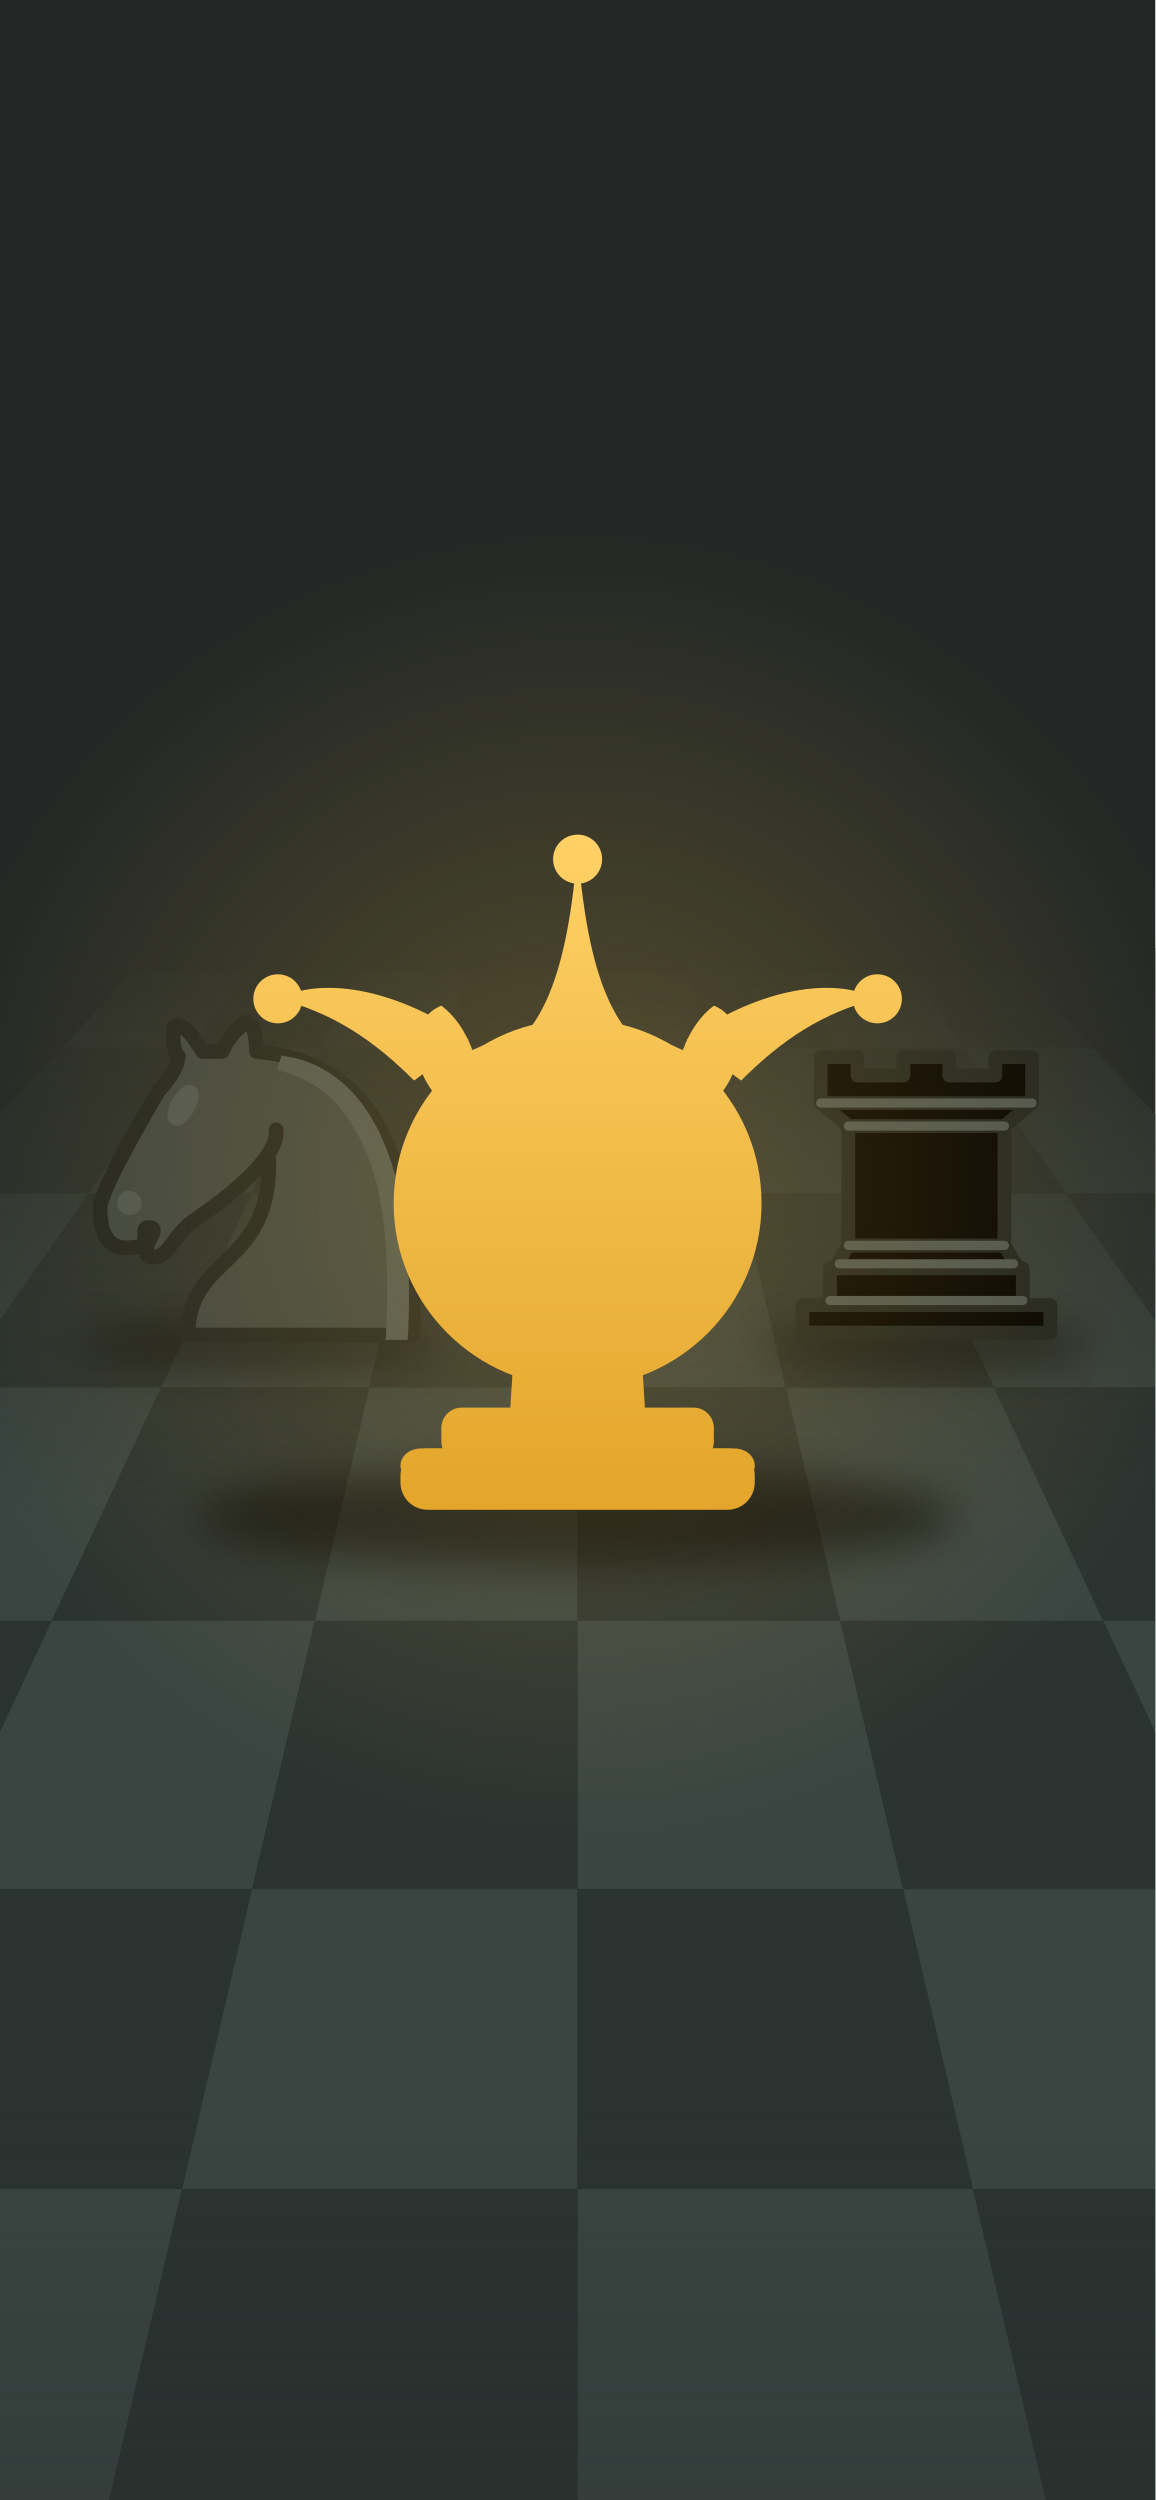
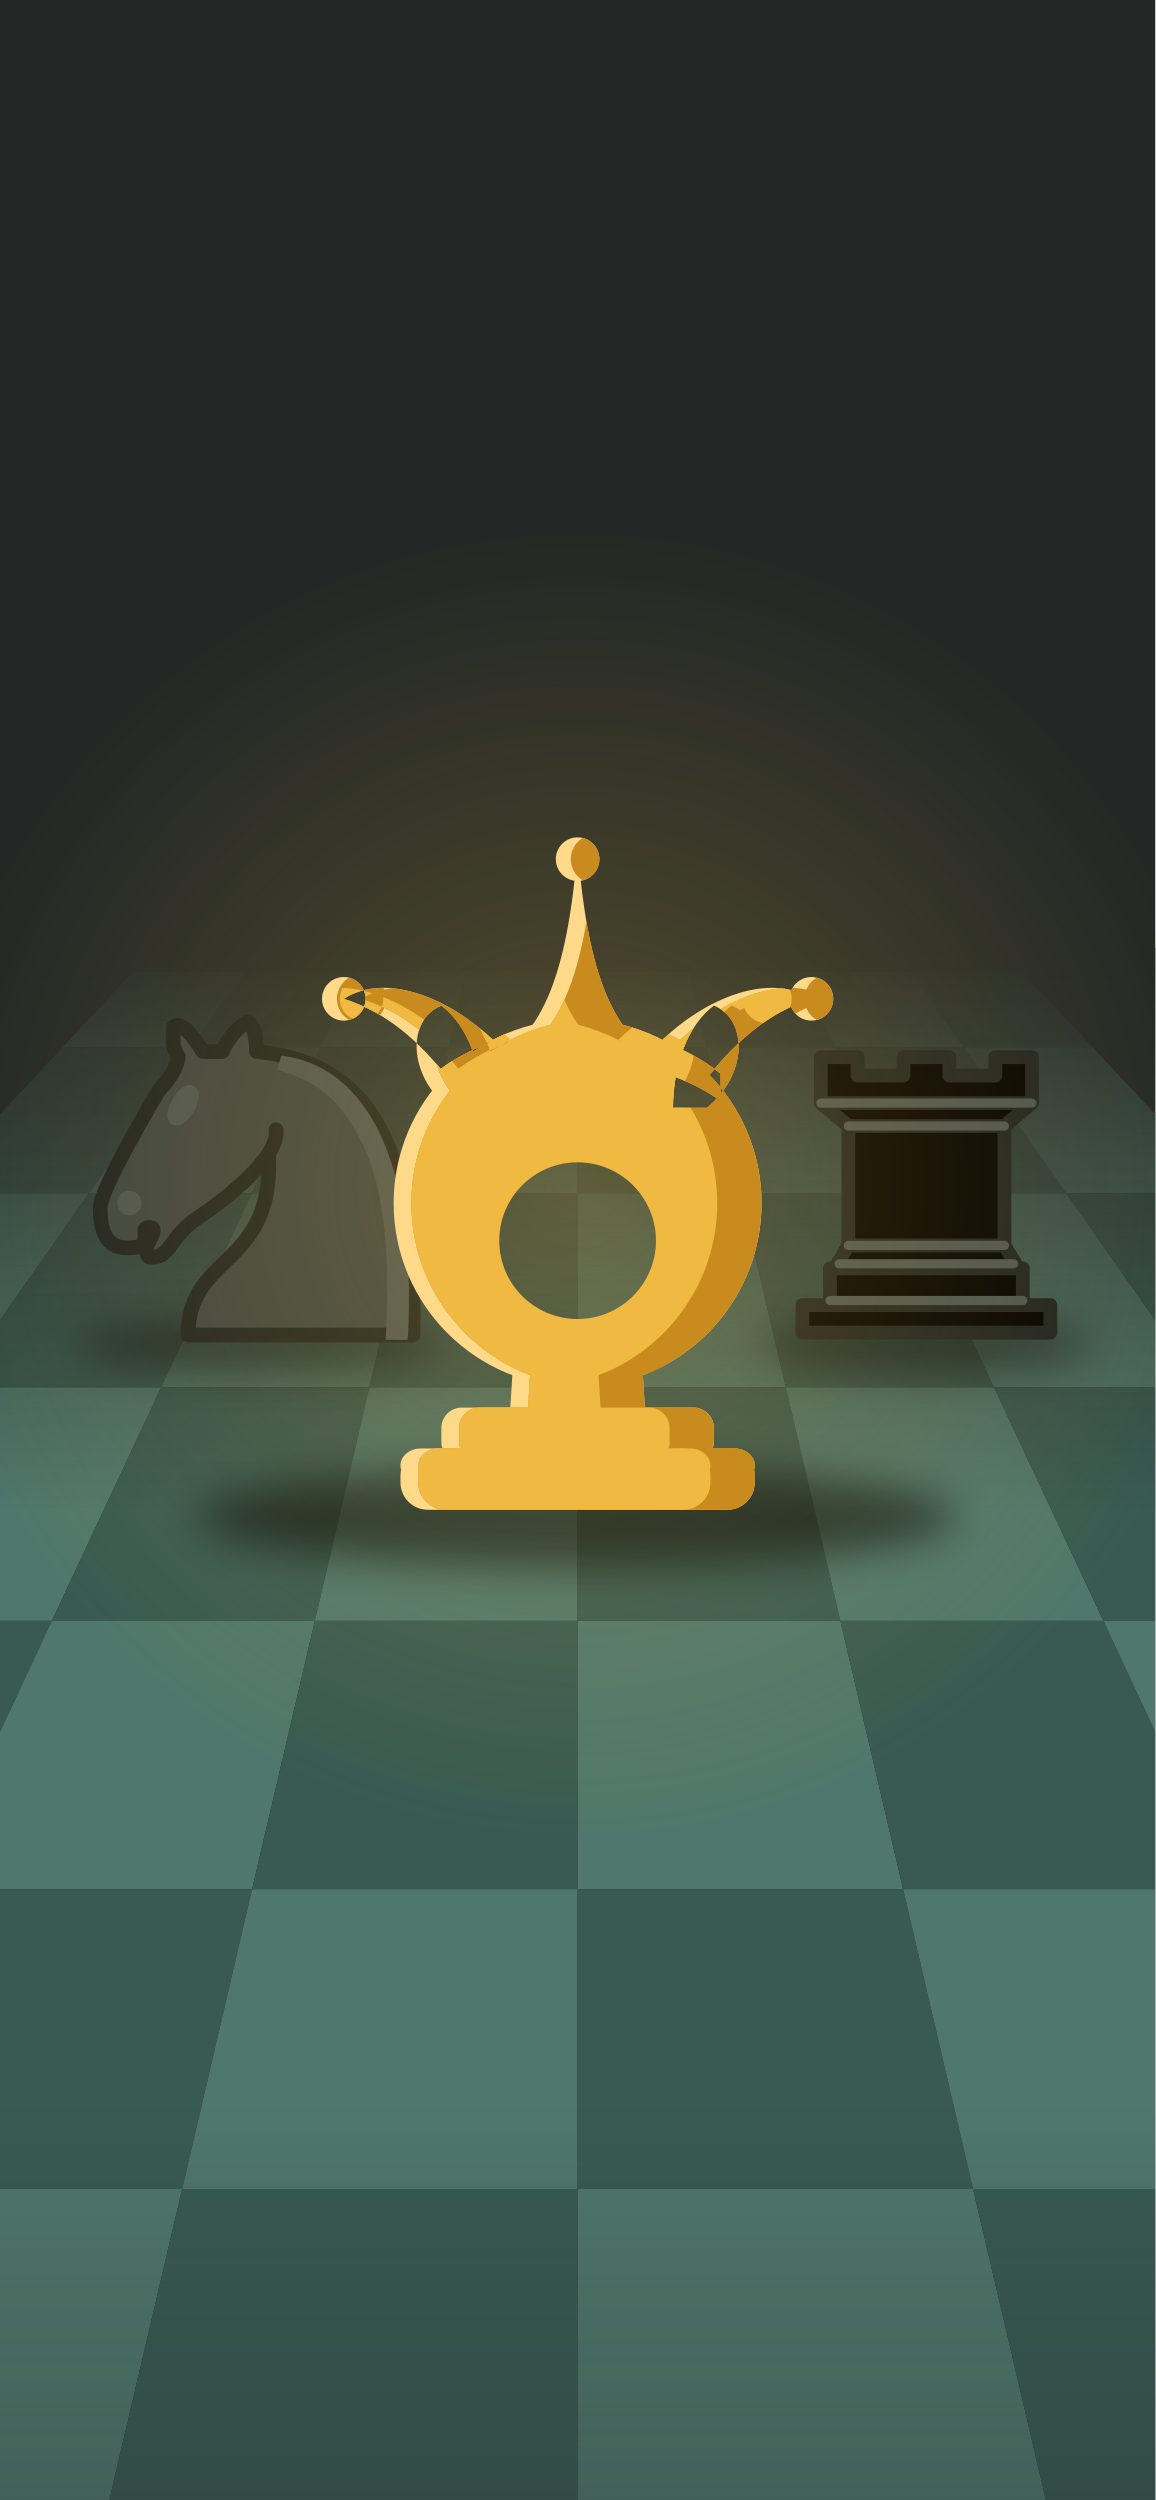
<svg xmlns="http://www.w3.org/2000/svg" viewBox="0 0 390 844" preserveAspectRatio="xMidYMid slice">
  <defs>
    <linearGradient id="jg" gradientUnits="userSpaceOnUse" x1="0" y1="0" x2="0" y2="100">
      <stop offset="0" stop-color="#ffd166" />
      <stop offset="1" stop-color="#e3a52a" />
    </linearGradient>
    <linearGradient id="haze" x1="0" y1="0" x2="0" y2="1">
      <stop offset="0" stop-color="#232826" stop-opacity="1" />
      <stop offset="1" stop-color="#232826" stop-opacity="0" />
    </linearGradient>
    <linearGradient id="foot" x1="0" y1="0" x2="0" y2="1">
      <stop offset="0" stop-color="#232826" stop-opacity="0" />
      <stop offset="1" stop-color="#232826" stop-opacity=".85" />
    </linearGradient>
    <radialGradient id="glow" cx=".5" cy=".5" r=".5">
      <stop offset="0" stop-color="#f0b941" stop-opacity=".26" />
      <stop offset="1" stop-color="#f0b941" stop-opacity="0" />
    </radialGradient>
    <filter id="sh" x="-30%" y="-80%" width="160%" height="260%">
      <feGaussianBlur stdDeviation="7" />
    </filter>
  </defs>
  <rect x="-900" y="-600" width="2190" height="2100" fill="#232826" />
  <g transform="translate(0 -150)">
    <g class="sc-board">
-       <polygon points="45.0,478.0 82.5,478.0 64.6,503.6 21.1,503.6" fill="#3a4542" />
-       <polygon points="82.5,478.0 120.0,478.0 108.1,503.6 64.6,503.6" fill="#2b3331" />
-       <polygon points="120.0,478.0 157.5,478.0 151.5,503.6 108.1,503.6" fill="#3a4542" />
-       <polygon points="157.5,478.0 195.0,478.0 195.0,503.6 151.5,503.6" fill="#2b3331" />
-       <polygon points="195.0,478.0 232.5,478.0 238.5,503.6 195.0,503.6" fill="#3a4542" />
-       <polygon points="232.5,478.0 270.0,478.0 281.9,503.6 238.5,503.6" fill="#2b3331" />
-       <polygon points="270.0,478.0 307.5,478.0 325.4,503.6 281.9,503.6" fill="#3a4542" />
-       <polygon points="307.5,478.0 345.0,478.0 368.9,503.6 325.4,503.6" fill="#2b3331" />
-       <polygon points="21.1,503.6 64.6,503.6 30.0,552.9 -25.0,552.9" fill="#2b3331" />
-       <polygon points="64.6,503.6 108.1,503.6 85.0,552.9 30.0,552.9" fill="#3a4542" />
-       <polygon points="108.1,503.6 151.5,503.6 140.0,552.9 85.0,552.9" fill="#2b3331" />
-       <polygon points="151.5,503.6 195.0,503.6 195.0,552.9 140.0,552.9" fill="#3a4542" />
-       <polygon points="195.0,503.6 238.5,503.6 250.0,552.9 195.0,552.9" fill="#2b3331" />
-       <polygon points="238.5,503.6 281.9,503.6 305.0,552.9 250.0,552.9" fill="#3a4542" />
-       <polygon points="281.9,503.6 325.4,503.6 360.0,552.9 305.0,552.9" fill="#2b3331" />
-       <polygon points="325.4,503.6 368.9,503.6 415.0,552.9 360.0,552.9" fill="#3a4542" />
-       <polygon points="-25.0,552.9 30.0,552.9 -15.9,618.4 -86.2,618.4" fill="#3a4542" />
-       <polygon points="30.0,552.9 85.0,552.9 54.4,618.4 -15.9,618.4" fill="#2b3331" />
-       <polygon points="85.0,552.9 140.0,552.9 124.7,618.4 54.4,618.4" fill="#3a4542" />
-       <polygon points="140.0,552.9 195.0,552.9 195.0,618.4 124.7,618.4" fill="#2b3331" />
-       <polygon points="195.0,552.9 250.0,552.9 265.3,618.4 195.0,618.4" fill="#3a4542" />
-       <polygon points="250.0,552.9 305.0,552.9 335.6,618.4 265.3,618.4" fill="#2b3331" />
-       <polygon points="305.0,552.9 360.0,552.9 405.9,618.4 335.6,618.4" fill="#3a4542" />
-       <polygon points="360.0,552.9 415.0,552.9 476.2,618.4 405.9,618.4" fill="#2b3331" />
-       <polygon points="-86.2,618.4 -15.9,618.4 -71.2,697.2 -159.9,697.2" fill="#2b3331" />
-       <polygon points="-15.9,618.4 54.4,618.4 17.5,697.2 -71.2,697.2" fill="#3a4542" />
-       <polygon points="54.4,618.4 124.7,618.4 106.3,697.2 17.5,697.2" fill="#2b3331" />
-       <polygon points="124.7,618.4 195.0,618.4 195.0,697.2 106.3,697.2" fill="#3a4542" />
-       <polygon points="195.0,618.4 265.3,618.4 283.7,697.2 195.0,697.2" fill="#2b3331" />
-       <polygon points="265.3,618.4 335.6,618.4 372.5,697.2 283.7,697.2" fill="#3a4542" />
-       <polygon points="335.6,618.4 405.9,618.4 461.2,697.2 372.5,697.2" fill="#2b3331" />
-       <polygon points="405.9,618.4 476.2,618.4 549.9,697.2 461.2,697.2" fill="#3a4542" />
-       <polygon points="-159.9,697.2 -71.2,697.2 -134.7,787.8 -244.6,787.8" fill="#3a4542" />
-       <polygon points="-71.2,697.2 17.5,697.2 -24.8,787.8 -134.7,787.8" fill="#2b3331" />
-       <polygon points="17.5,697.2 106.3,697.2 85.1,787.8 -24.8,787.8" fill="#3a4542" />
-       <polygon points="106.3,697.2 195.0,697.2 195.0,787.8 85.1,787.8" fill="#2b3331" />
-       <polygon points="195.0,697.2 283.7,697.2 304.9,787.8 195.0,787.8" fill="#3a4542" />
-       <polygon points="283.7,697.2 372.5,697.2 414.8,787.8 304.9,787.8" fill="#2b3331" />
-       <polygon points="372.5,697.2 461.2,697.2 524.7,787.8 414.8,787.8" fill="#3a4542" />
-       <polygon points="461.2,697.2 549.9,697.2 634.6,787.8 524.7,787.8" fill="#2b3331" />
-       <polygon points="-244.6,787.8 -134.7,787.8 -205.6,889.0 -339.1,889.0" fill="#2b3331" />
-       <polygon points="-134.7,787.8 -24.8,787.8 -72.1,889.0 -205.6,889.0" fill="#3a4542" />
-       <polygon points="-24.8,787.8 85.1,787.8 61.5,889.0 -72.1,889.0" fill="#2b3331" />
-       <polygon points="85.1,787.8 195.0,787.8 195.0,889.0 61.5,889.0" fill="#3a4542" />
-       <polygon points="195.0,787.8 304.9,787.8 328.5,889.0 195.0,889.0" fill="#2b3331" />
-       <polygon points="304.9,787.8 414.8,787.8 462.1,889.0 328.5,889.0" fill="#3a4542" />
-       <polygon points="414.8,787.8 524.7,787.8 595.6,889.0 462.1,889.0" fill="#2b3331" />
-       <polygon points="524.7,787.8 634.6,787.8 729.1,889.0 595.6,889.0" fill="#3a4542" />
-       <polygon points="-339.1,889.0 -205.6,889.0 -283.4,1000.0 -442.8,1000.0" fill="#3a4542" />
-       <polygon points="-205.6,889.0 -72.1,889.0 -123.9,1000.0 -283.4,1000.0" fill="#2b3331" />
-       <polygon points="-72.1,889.0 61.5,889.0 35.5,1000.0 -123.9,1000.0" fill="#3a4542" />
-       <polygon points="61.5,889.0 195.0,889.0 195.0,1000.0 35.5,1000.0" fill="#2b3331" />
-       <polygon points="195.0,889.0 328.5,889.0 354.5,1000.0 195.0,1000.0" fill="#3a4542" />
-       <polygon points="328.5,889.0 462.1,889.0 513.9,1000.0 354.5,1000.0" fill="#2b3331" />
-       <polygon points="462.1,889.0 595.6,889.0 673.4,1000.0 513.9,1000.0" fill="#3a4542" />
-       <polygon points="595.6,889.0 729.1,889.0 832.8,1000.0 673.4,1000.0" fill="#2b3331" />
-       <polygon points="-442.8,1000.0 -283.4,1000.0 -367.5,1120.0 -555.0,1120.0" fill="#2b3331" />
-       <polygon points="-283.4,1000.0 -123.9,1000.0 -180.0,1120.0 -367.5,1120.0" fill="#3a4542" />
-       <polygon points="-123.9,1000.0 35.5,1000.0 7.5,1120.0 -180.0,1120.0" fill="#2b3331" />
-       <polygon points="35.5,1000.0 195.0,1000.0 195.0,1120.0 7.5,1120.0" fill="#3a4542" />
-       <polygon points="195.0,1000.0 354.5,1000.0 382.5,1120.0 195.0,1120.0" fill="#2b3331" />
-       <polygon points="354.5,1000.0 513.9,1000.0 570.0,1120.0 382.5,1120.0" fill="#3a4542" />
-       <polygon points="513.9,1000.0 673.4,1000.0 757.5,1120.0 570.0,1120.0" fill="#2b3331" />
-       <polygon points="673.4,1000.0 832.8,1000.0 945.0,1120.0 757.5,1120.0" fill="#3a4542" />
+       <polygon points="45.0,478.0 82.5,478.0 64.6,503.6 21.1,503.6" fill="#4f776b" />
+       <polygon points="82.5,478.0 120.0,478.0 108.1,503.6 64.6,503.6" fill="#385a51" />
+       <polygon points="120.0,478.0 157.5,478.0 151.5,503.6 108.1,503.6" fill="#4f776b" />
+       <polygon points="157.5,478.0 195.0,478.0 195.0,503.6 151.5,503.6" fill="#385a51" />
+       <polygon points="195.0,478.0 232.5,478.0 238.5,503.6 195.0,503.6" fill="#4f776b" />
+       <polygon points="232.5,478.0 270.0,478.0 281.9,503.6 238.5,503.6" fill="#385a51" />
+       <polygon points="270.0,478.0 307.5,478.0 325.4,503.6 281.9,503.6" fill="#4f776b" />
+       <polygon points="307.5,478.0 345.0,478.0 368.9,503.6 325.4,503.6" fill="#385a51" />
+       <polygon points="21.1,503.6 64.6,503.6 30.0,552.9 -25.0,552.9" fill="#385a51" />
+       <polygon points="64.6,503.6 108.1,503.6 85.0,552.9 30.0,552.9" fill="#4f776b" />
+       <polygon points="108.1,503.6 151.5,503.6 140.0,552.9 85.0,552.9" fill="#385a51" />
+       <polygon points="151.5,503.6 195.0,503.6 195.0,552.9 140.0,552.9" fill="#4f776b" />
+       <polygon points="195.0,503.6 238.5,503.6 250.0,552.9 195.0,552.9" fill="#385a51" />
+       <polygon points="238.5,503.6 281.9,503.6 305.0,552.9 250.0,552.9" fill="#4f776b" />
+       <polygon points="281.9,503.6 325.4,503.6 360.0,552.9 305.0,552.9" fill="#385a51" />
+       <polygon points="325.4,503.6 368.9,503.6 415.0,552.9 360.0,552.9" fill="#4f776b" />
+       <polygon points="-25.0,552.9 30.0,552.9 -15.9,618.4 -86.2,618.4" fill="#4f776b" />
+       <polygon points="30.0,552.9 85.0,552.9 54.4,618.4 -15.9,618.4" fill="#385a51" />
+       <polygon points="85.0,552.9 140.0,552.9 124.7,618.4 54.4,618.4" fill="#4f776b" />
+       <polygon points="140.0,552.9 195.0,552.9 195.0,618.4 124.7,618.4" fill="#385a51" />
+       <polygon points="195.0,552.9 250.0,552.9 265.3,618.4 195.0,618.4" fill="#4f776b" />
+       <polygon points="250.0,552.9 305.0,552.9 335.6,618.4 265.3,618.4" fill="#385a51" />
+       <polygon points="305.0,552.9 360.0,552.9 405.9,618.4 335.6,618.4" fill="#4f776b" />
+       <polygon points="360.0,552.9 415.0,552.9 476.2,618.4 405.9,618.4" fill="#385a51" />
+       <polygon points="-86.2,618.4 -15.9,618.4 -71.2,697.2 -159.9,697.2" fill="#385a51" />
+       <polygon points="-15.9,618.4 54.4,618.4 17.5,697.2 -71.2,697.2" fill="#4f776b" />
+       <polygon points="54.4,618.4 124.7,618.4 106.3,697.2 17.5,697.2" fill="#385a51" />
+       <polygon points="124.7,618.4 195.0,618.4 195.0,697.2 106.3,697.2" fill="#4f776b" />
+       <polygon points="195.0,618.4 265.3,618.4 283.7,697.2 195.0,697.2" fill="#385a51" />
+       <polygon points="265.3,618.4 335.6,618.4 372.5,697.2 283.7,697.2" fill="#4f776b" />
+       <polygon points="335.6,618.4 405.9,618.4 461.2,697.2 372.5,697.2" fill="#385a51" />
+       <polygon points="405.9,618.4 476.2,618.4 549.9,697.2 461.2,697.2" fill="#4f776b" />
+       <polygon points="-159.9,697.2 -71.2,697.2 -134.7,787.8 -244.6,787.8" fill="#4f776b" />
+       <polygon points="-71.2,697.2 17.5,697.2 -24.8,787.8 -134.7,787.8" fill="#385a51" />
+       <polygon points="17.5,697.2 106.3,697.2 85.1,787.8 -24.8,787.8" fill="#4f776b" />
+       <polygon points="106.3,697.2 195.0,697.2 195.0,787.8 85.1,787.8" fill="#385a51" />
+       <polygon points="195.0,697.2 283.7,697.2 304.9,787.8 195.0,787.8" fill="#4f776b" />
+       <polygon points="283.7,697.2 372.5,697.2 414.8,787.8 304.9,787.8" fill="#385a51" />
+       <polygon points="372.5,697.2 461.2,697.2 524.7,787.8 414.8,787.8" fill="#4f776b" />
+       <polygon points="461.2,697.2 549.9,697.2 634.6,787.8 524.7,787.8" fill="#385a51" />
+       <polygon points="-244.6,787.8 -134.7,787.8 -205.6,889.0 -339.1,889.0" fill="#385a51" />
+       <polygon points="-134.7,787.8 -24.8,787.8 -72.1,889.0 -205.6,889.0" fill="#4f776b" />
+       <polygon points="-24.8,787.8 85.1,787.8 61.5,889.0 -72.1,889.0" fill="#385a51" />
+       <polygon points="85.1,787.8 195.0,787.8 195.0,889.0 61.5,889.0" fill="#4f776b" />
+       <polygon points="195.0,787.8 304.9,787.8 328.5,889.0 195.0,889.0" fill="#385a51" />
+       <polygon points="304.9,787.8 414.8,787.8 462.1,889.0 328.5,889.0" fill="#4f776b" />
+       <polygon points="414.8,787.8 524.7,787.8 595.6,889.0 462.1,889.0" fill="#385a51" />
+       <polygon points="524.7,787.8 634.6,787.8 729.1,889.0 595.6,889.0" fill="#4f776b" />
+       <polygon points="-339.1,889.0 -205.6,889.0 -283.4,1000.0 -442.8,1000.0" fill="#4f776b" />
+       <polygon points="-205.6,889.0 -72.1,889.0 -123.9,1000.0 -283.4,1000.0" fill="#385a51" />
+       <polygon points="-72.1,889.0 61.5,889.0 35.5,1000.0 -123.9,1000.0" fill="#4f776b" />
+       <polygon points="61.5,889.0 195.0,889.0 195.0,1000.0 35.5,1000.0" fill="#385a51" />
+       <polygon points="195.0,889.0 328.5,889.0 354.5,1000.0 195.0,1000.0" fill="#4f776b" />
+       <polygon points="328.5,889.0 462.1,889.0 513.9,1000.0 354.5,1000.0" fill="#385a51" />
+       <polygon points="462.1,889.0 595.6,889.0 673.4,1000.0 513.9,1000.0" fill="#4f776b" />
+       <polygon points="595.6,889.0 729.1,889.0 832.8,1000.0 673.4,1000.0" fill="#385a51" />
+       <polygon points="-442.8,1000.0 -283.4,1000.0 -367.5,1120.0 -555.0,1120.0" fill="#385a51" />
+       <polygon points="-283.4,1000.0 -123.9,1000.0 -180.0,1120.0 -367.5,1120.0" fill="#4f776b" />
+       <polygon points="-123.9,1000.0 35.5,1000.0 7.5,1120.0 -180.0,1120.0" fill="#385a51" />
+       <polygon points="35.5,1000.0 195.0,1000.0 195.0,1120.0 7.5,1120.0" fill="#4f776b" />
+       <polygon points="195.0,1000.0 354.5,1000.0 382.5,1120.0 195.0,1120.0" fill="#385a51" />
+       <polygon points="354.5,1000.0 513.9,1000.0 570.0,1120.0 382.5,1120.0" fill="#4f776b" />
+       <polygon points="513.9,1000.0 673.4,1000.0 757.5,1120.0 570.0,1120.0" fill="#385a51" />
+       <polygon points="673.4,1000.0 832.8,1000.0 945.0,1120.0 757.5,1120.0" fill="#4f776b" />
      <rect x="-900" y="470" width="2190" height="190" fill="url(#haze)" />
      <rect x="-900" y="860" width="2190" height="400" fill="url(#foot)" />
    </g>
    <g class="sc-dim">
      <ellipse cx="88" cy="604" rx="62" ry="9" fill="rgba(0,0,0,.45)" filter="url(#sh)" />
      <ellipse cx="312" cy="604" rx="56" ry="9" fill="rgba(0,0,0,.45)" filter="url(#sh)" />
      <g transform="translate(14 472) scale(3.3)">
        <g fill="none" fill-rule="evenodd" stroke="#1d2220" stroke-width="1.5" stroke-linecap="round" stroke-linejoin="round">
          <path d="M22 10c10.5 1 16.5 8 16 29H15c0-9 10-6.5 8-21" fill="#3b4340" />
          <path d="M24 18c.38 2.91-5.55 7.37-8 9-3 2-2.82 4.34-5 4-1.042-.94 1.41-3.04 0-3-1 0 .19 1.23-1 2-1 0-4.003 1-4-4 0-2 6-12 6-12s1.89-1.9 2-3.5c-.73-.994-.5-2-.5-3 1-1 3 2.5 3 2.5h2s.78-1.992 2.5-3c1 0 1 3 1 3" fill="#3b4340" />
          <path d="M9.5 25.5a.5.5 0 1 1-1 0 .5.5 0 1 1 1 0zm5.433-9.75a.5 1.5 30 1 1-.866-.5.5 1.5 30 1 1 .866.5z" fill="#4a5350" stroke="#4a5350" />
          <path d="M24.55 10.4l-.45 1.45.5.15c3.15 1 5.65 2.49 7.9 6.75S35.75 29.06 35.25 39l-.05.5h2.25l.05-.5c.5-10.06-.88-16.85-3.25-21.34-2.37-4.49-5.79-6.64-9.19-7.16l-.51-.1z" fill="#4a5350" stroke="none" />
        </g>
      </g>
      <g transform="translate(243 479) scale(3.1)">
        <g fill-rule="evenodd" stroke="#1d2220" stroke-width="1.5" stroke-linecap="round" stroke-linejoin="round">
          <path d="M9 39h27v-3H9v3zm3.5-7l1.5-2.5h17l1.5 2.5h-20zm-.5 4v-4h21v4H12z" stroke-linecap="butt" />
          <path d="M14 29.5v-13h17v13H14z" stroke-linecap="butt" stroke-linejoin="miter" />
          <path d="M14 16.5L11 14h23l-3 2.5H14zM11 14V9h4v2h5V9h5v2h5V9h4v5H11z" stroke-linecap="butt" />
          <path d="M12 35.5h21m-20-4h19m-18-2h17m-17-13h17M11 14h23" fill="none" stroke="#4a5350" stroke-width="1" stroke-linejoin="miter" />
        </g>
      </g>
    </g>
    <g class="sc-joker">
      <ellipse cx="195" cy="662" rx="128" ry="17" fill="rgba(0,0,0,.55)" filter="url(#sh)" />
      <rect x="-25" y="330" width="440" height="440" fill="url(#glow)" />
      <g transform="translate(80 432) scale(2.3)">
-         <rect x="24" y="90" width="52" height="9" rx="4" fill="url(#jg)" />
-         <rect x="24" y="90" width="52" height="5" rx="3" fill="url(#jg)" />
-         <rect x="30" y="84" width="40" height="8" rx="3" fill="url(#jg)" />
-         <path d="M40 86 L41 70 L59 70 L60 86 Z" fill="url(#jg)" />
-         <path d="M43 86 L44 72 L56 72 L57 86 Z" fill="url(#jg)" />
-         <path d="M31 40 C25 35 25 27 30 25 C34 28 36 34 36 40 Z" fill="url(#jg)" />
-         <path d="M69 40 C75 35 75 27 70 25 C66 28 64 34 64 40 Z" fill="url(#jg)" />
-         <circle cx="50" cy="54" r="27" fill="url(#jg)" />
-         <circle cx="50" cy="56" r="21" fill="url(#jg)" />
-         <ellipse cx="50" cy="66" rx="14" ry="9" fill="url(#jg)" />
-         <path d="M40 67 C44 74 56 74 60 67" fill="url(#jg)" stroke="url(#jg)" stroke-width="2.8" stroke-linecap="round" />
-         <circle cx="50" cy="60" r="7" fill="url(#jg)" />
-         <ellipse cx="47.4" cy="57.4" rx="2" ry="1.4" fill="url(#jg)" />
-         <ellipse cx="41" cy="49" rx="4.8" ry="5.2" fill="url(#jg)" />
-         <ellipse cx="59" cy="49" rx="4.8" ry="5.2" fill="url(#jg)" />
-         <circle cx="41.6" cy="49.6" r="3.2" fill="url(#jg)" />
-         <circle cx="59.6" cy="49.6" r="3.2" fill="url(#jg)" />
-         <circle cx="42.8" cy="48.2" r="1.1" fill="url(#jg)" />
-         <circle cx="60.8" cy="48.2" r="1.1" fill="url(#jg)" />
-         <path d="M35.5 42.5 C38.5 39.5 43.5 39.5 46 41.5" fill="url(#jg)" stroke="url(#jg)" stroke-width="2.3" stroke-linecap="round" />
-         <path d="M54 41.5 C56.5 39.5 61.5 39.5 64.5 42.5" fill="url(#jg)" stroke="url(#jg)" stroke-width="2.3" stroke-linecap="round" />
-         <path d="M34 30 C26 24 14 20 6 24 C14 26 20 30 26 36 Z" fill="url(#jg)" />
-         <path d="M35 34 C45 31 48.5 20 50 2 C51.5 20 55 31 65 34 Z" fill="url(#jg)" />
-         <path d="M66 30 C74 24 86 20 94 24 C86 26 80 30 74 36 Z" fill="url(#jg)" />
-         <path d="M29 35 C40 26 60 26 71 35 L71 39 C60 31 40 31 29 39 Z" fill="url(#jg)" />
-         <circle cx="6" cy="24" r="3.2" fill="url(#jg)" stroke="url(#jg)" stroke-width=".8" />
-         <circle cx="50" cy="3.5" r="3.2" fill="url(#jg)" stroke="url(#jg)" stroke-width=".8" />
-         <circle cx="94" cy="24" r="3.2" fill="url(#jg)" stroke="url(#jg)" stroke-width=".8" />
+         <defs>
+           <mask id="jhsc">
+             <rect x="-10" y="-10" width="120" height="120" fill="#fff" />
+             <circle cx="50" cy="59.5" r="11.5" fill="#000" />
+           </mask>
+           <clipPath id="jssc">
+             <rect x="24" y="90" width="52" height="9" rx="4" fill="#000" />
+             <rect x="24" y="90" width="52" height="5" rx="3" fill="#000" />
+             <rect x="30" y="84" width="40" height="8" rx="3" fill="#000" />
+             <path d="M40 86 L41 70 L59 70 L60 86 Z" fill="#000" />
+             <path d="M43 86 L44 72 L56 72 L57 86 Z" fill="#000" />
+             <path d="M31 40 C25 35 25 27 30 25 C34 28 36 34 36 40 Z" fill="#000" />
+             <path d="M69 40 C75 35 75 27 70 25 C66 28 64 34 64 40 Z" fill="#000" />
+             <circle cx="50" cy="54" r="27" fill="#000" />
+             <circle cx="50" cy="56" r="21" fill="#000" />
+             <ellipse cx="50" cy="66" rx="14" ry="9" fill="#000" />
+             <path d="M40 67 C44 74 56 74 60 67" fill="#000" stroke="#000" stroke-width="2.8" stroke-linecap="round" />
+             <circle cx="50" cy="60" r="7" fill="#000" />
+             <ellipse cx="47.4" cy="57.4" rx="2" ry="1.4" fill="#000" />
+             <ellipse cx="41" cy="49" rx="4.8" ry="5.2" fill="#000" />
+             <ellipse cx="59" cy="49" rx="4.8" ry="5.2" fill="#000" />
+             <circle cx="41.6" cy="49.6" r="3.2" fill="#000" />
+             <circle cx="59.6" cy="49.6" r="3.2" fill="#000" />
+             <circle cx="42.8" cy="48.2" r="1.1" fill="#000" />
+             <circle cx="60.8" cy="48.2" r="1.1" fill="#000" />
+             <path d="M35.5 42.5 C38.5 39.5 43.5 39.5 46 41.5" fill="#000" stroke="#000" stroke-width="2.3" stroke-linecap="round" />
+             <path d="M54 41.5 C56.5 39.5 61.5 39.5 64.5 42.5" fill="#000" stroke="#000" stroke-width="2.3" stroke-linecap="round" />
+             <path d="M37.52 30.00 C31.28 24.00 21.92 20.00 15.68 24.00 C21.92 26.00 26.60 30.00 31.28 36.00 Z" fill="#000" />
+             <path d="M35 34 C45 31 48.5 20 50 2 C51.5 20 55 31 65 34 Z" fill="#000" />
+             <path d="M62.48 30.00 C68.72 24.00 78.08 20.00 84.32 24.00 C78.08 26.00 73.40 30.00 68.72 36.00 Z" fill="#000" />
+             <path d="M29 35 C40 26 60 26 71 35 L71 39 C60 31 40 31 29 39 Z" fill="#000" />
+             <circle cx="15.68" cy="24" r="3.2" fill="#000" stroke="#000" stroke-width=".8" />
+             <circle cx="50" cy="3.5" r="3.2" fill="#000" stroke="#000" stroke-width=".8" />
+             <circle cx="84.32" cy="24" r="3.2" fill="#000" stroke="#000" stroke-width=".8" />
+           </clipPath>
+           <clipPath id="jlsc">
+             <rect transform="translate(2.6 0)" x="24" y="90" width="52" height="9" rx="4" fill="#000" />
+             <rect transform="translate(2.6 0)" x="24" y="90" width="52" height="5" rx="3" fill="#000" />
+             <rect transform="translate(2.6 0)" x="30" y="84" width="40" height="8" rx="3" fill="#000" />
+             <path transform="translate(2.6 0)" d="M40 86 L41 70 L59 70 L60 86 Z" fill="#000" />
+             <path transform="translate(2.6 0)" d="M43 86 L44 72 L56 72 L57 86 Z" fill="#000" />
+             <path transform="translate(2.6 0)" d="M31 40 C25 35 25 27 30 25 C34 28 36 34 36 40 Z" fill="#000" />
+             <path transform="translate(2.6 0)" d="M69 40 C75 35 75 27 70 25 C66 28 64 34 64 40 Z" fill="#000" />
+             <circle transform="translate(2.6 0)" cx="50" cy="54" r="27" fill="#000" />
+             <circle transform="translate(2.6 0)" cx="50" cy="56" r="21" fill="#000" />
+             <ellipse transform="translate(2.6 0)" cx="50" cy="66" rx="14" ry="9" fill="#000" />
+             <path transform="translate(2.6 0)" d="M40 67 C44 74 56 74 60 67" fill="#000" stroke="#000" stroke-width="2.8" stroke-linecap="round" />
+             <circle transform="translate(2.6 0)" cx="50" cy="60" r="7" fill="#000" />
+             <ellipse transform="translate(2.6 0)" cx="47.4" cy="57.4" rx="2" ry="1.4" fill="#000" />
+             <ellipse transform="translate(2.6 0)" cx="41" cy="49" rx="4.8" ry="5.2" fill="#000" />
+             <ellipse transform="translate(2.6 0)" cx="59" cy="49" rx="4.8" ry="5.2" fill="#000" />
+             <circle transform="translate(2.6 0)" cx="41.6" cy="49.6" r="3.2" fill="#000" />
+             <circle transform="translate(2.6 0)" cx="59.6" cy="49.6" r="3.2" fill="#000" />
+             <circle transform="translate(2.6 0)" cx="42.8" cy="48.2" r="1.1" fill="#000" />
+             <circle transform="translate(2.6 0)" cx="60.8" cy="48.2" r="1.1" fill="#000" />
+             <path transform="translate(2.6 0)" d="M35.5 42.5 C38.5 39.5 43.5 39.5 46 41.5" fill="#000" stroke="#000" stroke-width="2.3" stroke-linecap="round" />
+             <path transform="translate(2.6 0)" d="M54 41.5 C56.5 39.5 61.5 39.5 64.5 42.5" fill="#000" stroke="#000" stroke-width="2.3" stroke-linecap="round" />
+             <path transform="translate(2.6 0)" d="M37.52 30.00 C31.28 24.00 21.92 20.00 15.68 24.00 C21.92 26.00 26.60 30.00 31.28 36.00 Z" fill="#000" />
+             <path transform="translate(2.6 0)" d="M35 34 C45 31 48.5 20 50 2 C51.5 20 55 31 65 34 Z" fill="#000" />
+             <path transform="translate(2.6 0)" d="M62.48 30.00 C68.72 24.00 78.08 20.00 84.32 24.00 C78.08 26.00 73.40 30.00 68.72 36.00 Z" fill="#000" />
+             <path transform="translate(2.6 0)" d="M29 35 C40 26 60 26 71 35 L71 39 C60 31 40 31 29 39 Z" fill="#000" />
+             <circle transform="translate(2.6 0)" cx="15.68" cy="24" r="3.2" fill="#000" stroke="#000" stroke-width=".8" />
+             <circle transform="translate(2.6 0)" cx="50" cy="3.5" r="3.2" fill="#000" stroke="#000" stroke-width=".8" />
+             <circle transform="translate(2.6 0)" cx="84.32" cy="24" r="3.2" fill="#000" stroke="#000" stroke-width=".8" />
+           </clipPath>
+         </defs>
+         <g mask="url(#jhsc)">
+           <g clip-path="url(#jssc)">
+             <rect x="-10" y="-10" width="120" height="120" fill="#ffd98a" />
+             <g transform="translate(2.6 0)">
+               <rect x="24" y="90" width="52" height="9" rx="4" fill="#c98a1e" />
+               <rect x="24" y="90" width="52" height="5" rx="3" fill="#c98a1e" />
+               <rect x="30" y="84" width="40" height="8" rx="3" fill="#c98a1e" />
+               <path d="M40 86 L41 70 L59 70 L60 86 Z" fill="#c98a1e" />
+               <path d="M43 86 L44 72 L56 72 L57 86 Z" fill="#c98a1e" />
+               <path d="M31 40 C25 35 25 27 30 25 C34 28 36 34 36 40 Z" fill="#c98a1e" />
+               <path d="M69 40 C75 35 75 27 70 25 C66 28 64 34 64 40 Z" fill="#c98a1e" />
+               <circle cx="50" cy="54" r="27" fill="#c98a1e" />
+               <circle cx="50" cy="56" r="21" fill="#c98a1e" />
+               <ellipse cx="50" cy="66" rx="14" ry="9" fill="#c98a1e" />
+               <path d="M40 67 C44 74 56 74 60 67" fill="#c98a1e" stroke="#c98a1e" stroke-width="2.8" stroke-linecap="round" />
+               <circle cx="50" cy="60" r="7" fill="#c98a1e" />
+               <ellipse cx="47.4" cy="57.4" rx="2" ry="1.4" fill="#c98a1e" />
+               <ellipse cx="41" cy="49" rx="4.8" ry="5.2" fill="#c98a1e" />
+               <ellipse cx="59" cy="49" rx="4.8" ry="5.2" fill="#c98a1e" />
+               <circle cx="41.6" cy="49.6" r="3.2" fill="#c98a1e" />
+               <circle cx="59.6" cy="49.6" r="3.2" fill="#c98a1e" />
+               <circle cx="42.8" cy="48.2" r="1.1" fill="#c98a1e" />
+               <circle cx="60.8" cy="48.2" r="1.1" fill="#c98a1e" />
+               <path d="M35.5 42.5 C38.5 39.5 43.5 39.5 46 41.5" fill="#c98a1e" stroke="#c98a1e" stroke-width="2.3" stroke-linecap="round" />
+               <path d="M54 41.5 C56.5 39.5 61.5 39.5 64.5 42.5" fill="#c98a1e" stroke="#c98a1e" stroke-width="2.3" stroke-linecap="round" />
+               <path d="M37.52 30.00 C31.28 24.00 21.92 20.00 15.68 24.00 C21.92 26.00 26.60 30.00 31.28 36.00 Z" fill="#c98a1e" />
+               <path d="M35 34 C45 31 48.5 20 50 2 C51.5 20 55 31 65 34 Z" fill="#c98a1e" />
+               <path d="M62.48 30.00 C68.72 24.00 78.08 20.00 84.32 24.00 C78.08 26.00 73.40 30.00 68.72 36.00 Z" fill="#c98a1e" />
+               <path d="M29 35 C40 26 60 26 71 35 L71 39 C60 31 40 31 29 39 Z" fill="#c98a1e" />
+               <circle cx="15.68" cy="24" r="3.2" fill="#c98a1e" stroke="#c98a1e" stroke-width=".8" />
+               <circle cx="50" cy="3.5" r="3.2" fill="#c98a1e" stroke="#c98a1e" stroke-width=".8" />
+               <circle cx="84.32" cy="24" r="3.2" fill="#c98a1e" stroke="#c98a1e" stroke-width=".8" />
+             </g>
+             <g clip-path="url(#jlsc)">
+               <g transform="translate(-6.5 0)">
+                 <rect x="24" y="90" width="52" height="9" rx="4" fill="#f0b941" />
+                 <rect x="24" y="90" width="52" height="5" rx="3" fill="#f0b941" />
+                 <rect x="30" y="84" width="40" height="8" rx="3" fill="#f0b941" />
+                 <path d="M40 86 L41 70 L59 70 L60 86 Z" fill="#f0b941" />
+                 <path d="M43 86 L44 72 L56 72 L57 86 Z" fill="#f0b941" />
+                 <path d="M31 40 C25 35 25 27 30 25 C34 28 36 34 36 40 Z" fill="#f0b941" />
+                 <path d="M69 40 C75 35 75 27 70 25 C66 28 64 34 64 40 Z" fill="#f0b941" />
+                 <circle cx="50" cy="54" r="27" fill="#f0b941" />
+                 <circle cx="50" cy="56" r="21" fill="#f0b941" />
+                 <ellipse cx="50" cy="66" rx="14" ry="9" fill="#f0b941" />
+                 <path d="M40 67 C44 74 56 74 60 67" fill="#f0b941" stroke="#f0b941" stroke-width="2.8" stroke-linecap="round" />
+                 <circle cx="50" cy="60" r="7" fill="#f0b941" />
+                 <ellipse cx="47.4" cy="57.4" rx="2" ry="1.4" fill="#f0b941" />
+                 <ellipse cx="41" cy="49" rx="4.8" ry="5.2" fill="#f0b941" />
+                 <ellipse cx="59" cy="49" rx="4.8" ry="5.2" fill="#f0b941" />
+                 <circle cx="41.6" cy="49.6" r="3.2" fill="#f0b941" />
+                 <circle cx="59.6" cy="49.6" r="3.2" fill="#f0b941" />
+                 <circle cx="42.8" cy="48.2" r="1.1" fill="#f0b941" />
+                 <circle cx="60.8" cy="48.2" r="1.1" fill="#f0b941" />
+                 <path d="M35.5 42.5 C38.5 39.5 43.5 39.5 46 41.5" fill="#f0b941" stroke="#f0b941" stroke-width="2.3" stroke-linecap="round" />
+                 <path d="M54 41.5 C56.5 39.5 61.5 39.5 64.5 42.5" fill="#f0b941" stroke="#f0b941" stroke-width="2.3" stroke-linecap="round" />
+                 <path d="M37.52 30.00 C31.28 24.00 21.92 20.00 15.68 24.00 C21.92 26.00 26.60 30.00 31.28 36.00 Z" fill="#f0b941" />
+                 <path d="M35 34 C45 31 48.5 20 50 2 C51.5 20 55 31 65 34 Z" fill="#f0b941" />
+                 <path d="M62.48 30.00 C68.72 24.00 78.08 20.00 84.32 24.00 C78.08 26.00 73.40 30.00 68.72 36.00 Z" fill="#f0b941" />
+                 <path d="M29 35 C40 26 60 26 71 35 L71 39 C60 31 40 31 29 39 Z" fill="#f0b941" />
+                 <circle cx="15.68" cy="24" r="3.2" fill="#f0b941" stroke="#f0b941" stroke-width=".8" />
+                 <circle cx="50" cy="3.5" r="3.2" fill="#f0b941" stroke="#f0b941" stroke-width=".8" />
+                 <circle cx="84.32" cy="24" r="3.2" fill="#f0b941" stroke="#f0b941" stroke-width=".8" />
+               </g>
+             </g>
+           </g>
+         </g>
      </g>
    </g>
  </g>
</svg>
